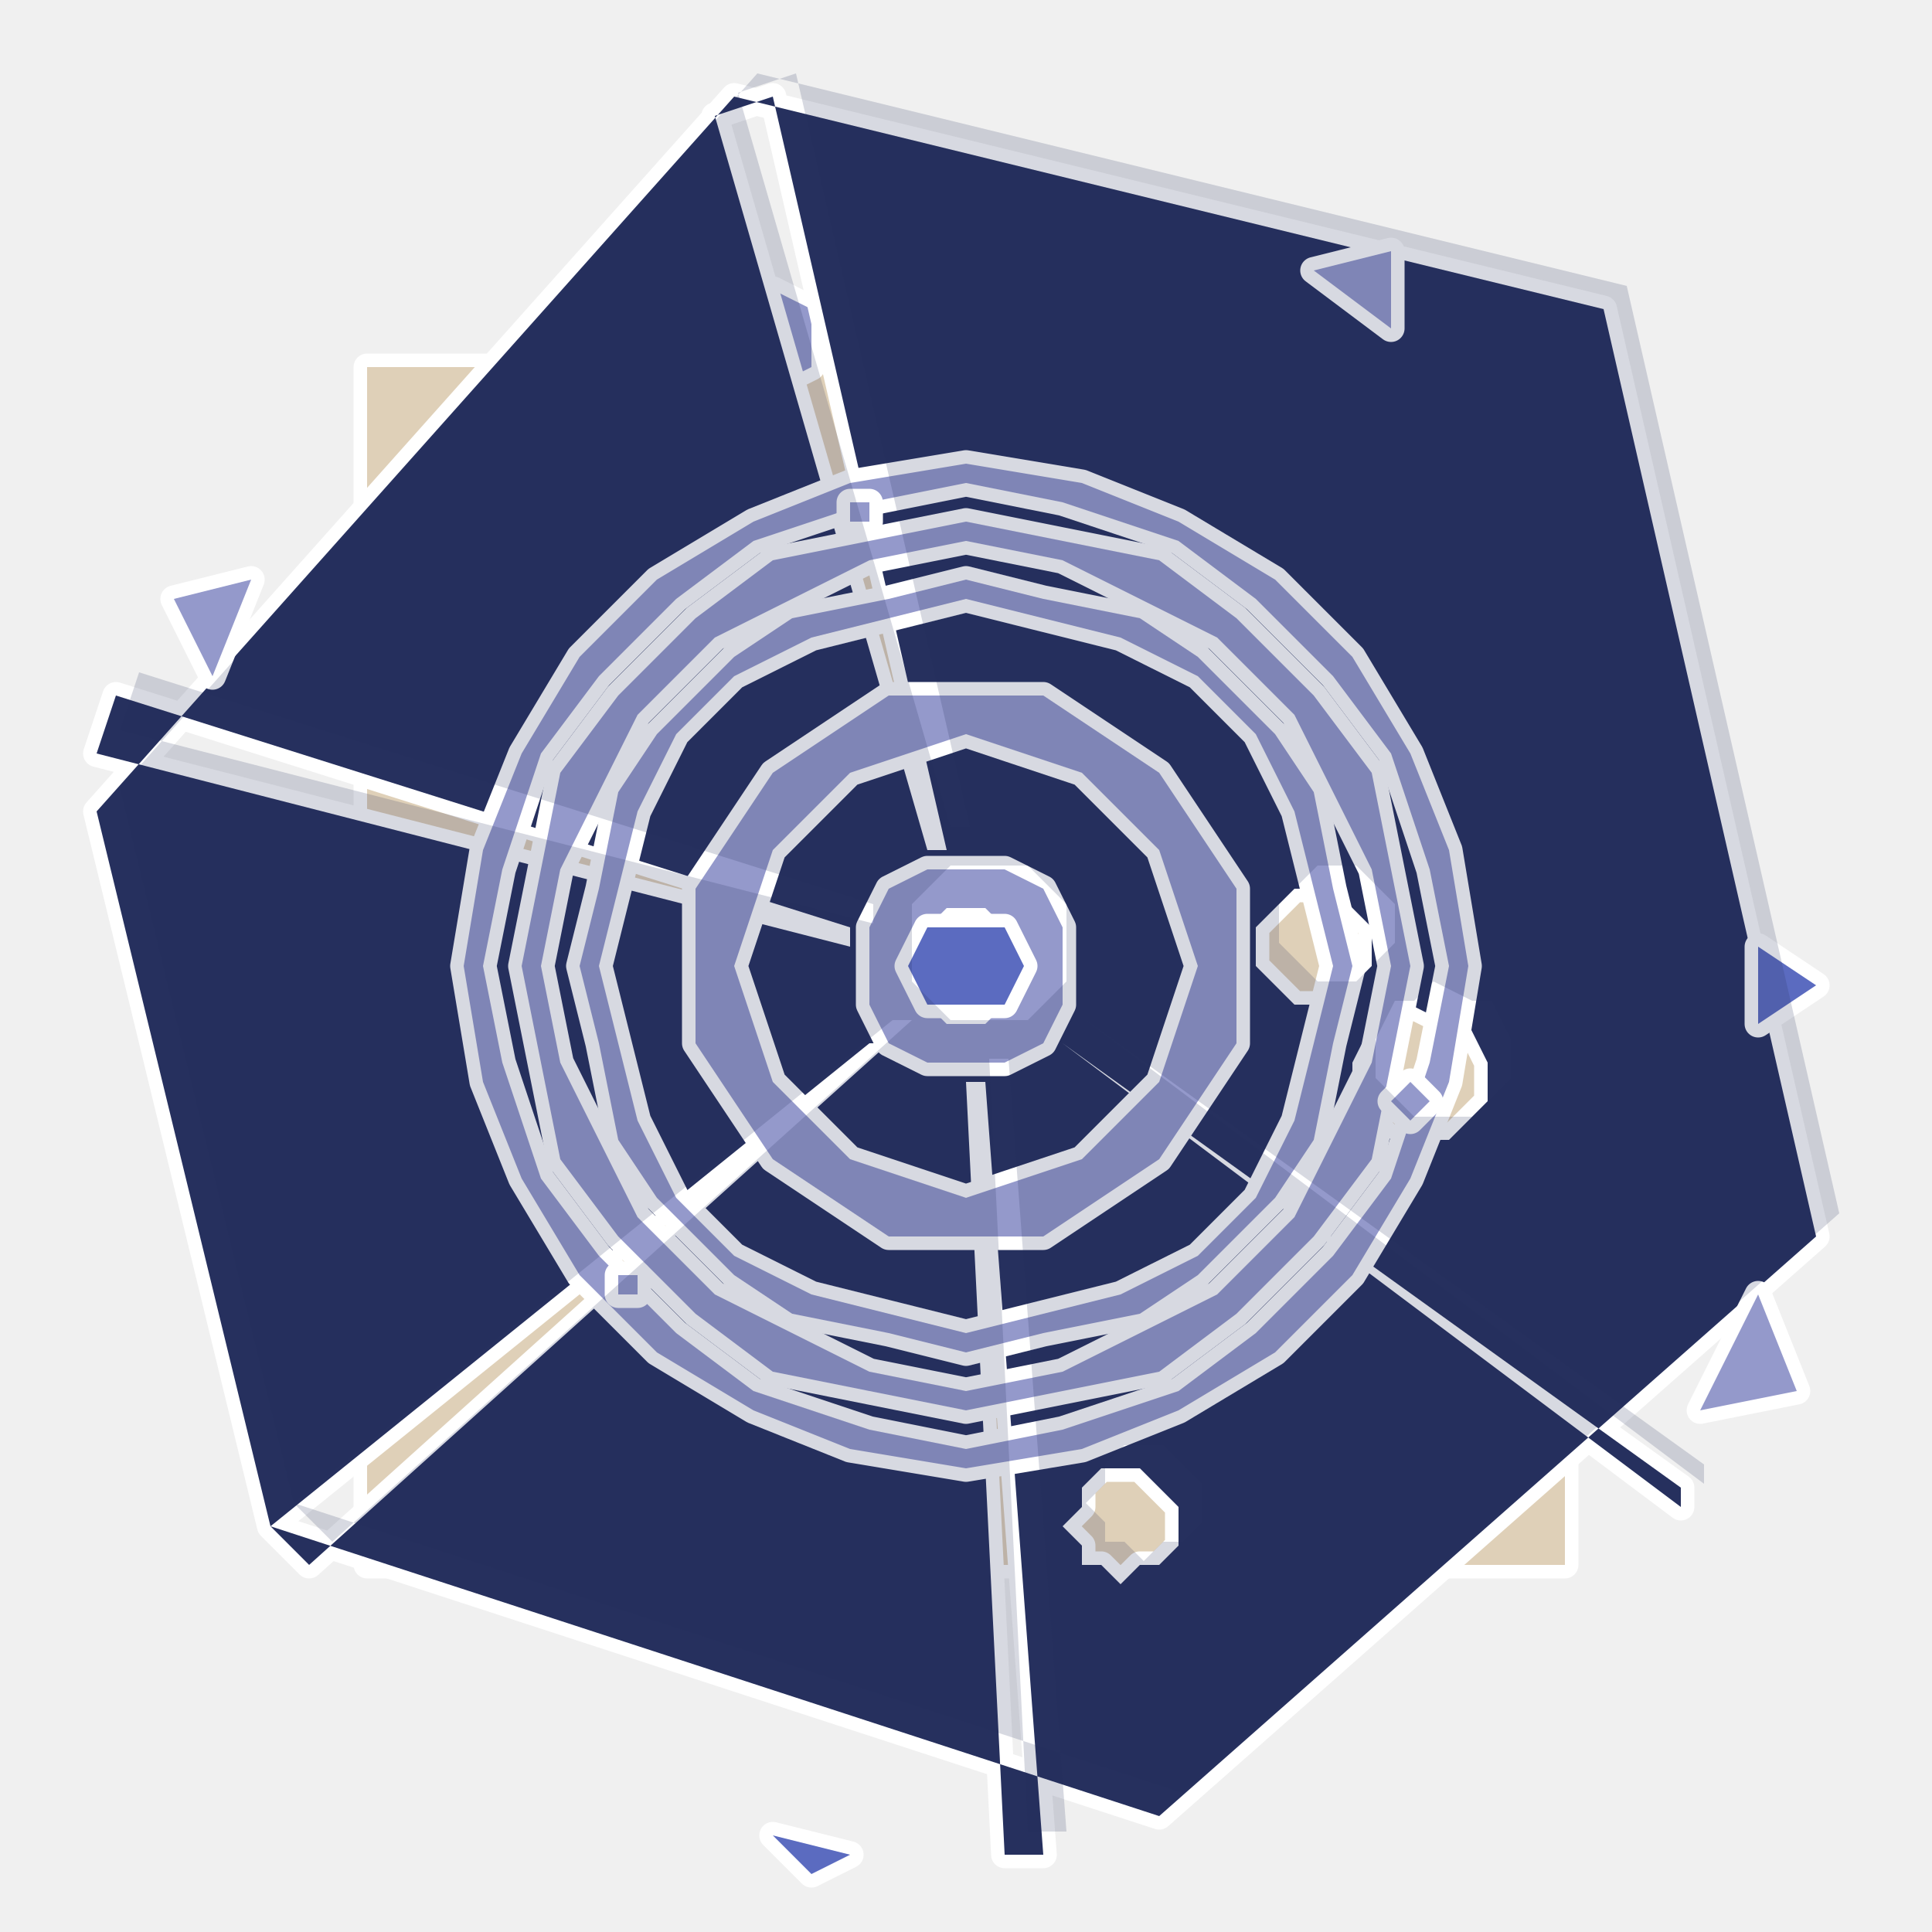
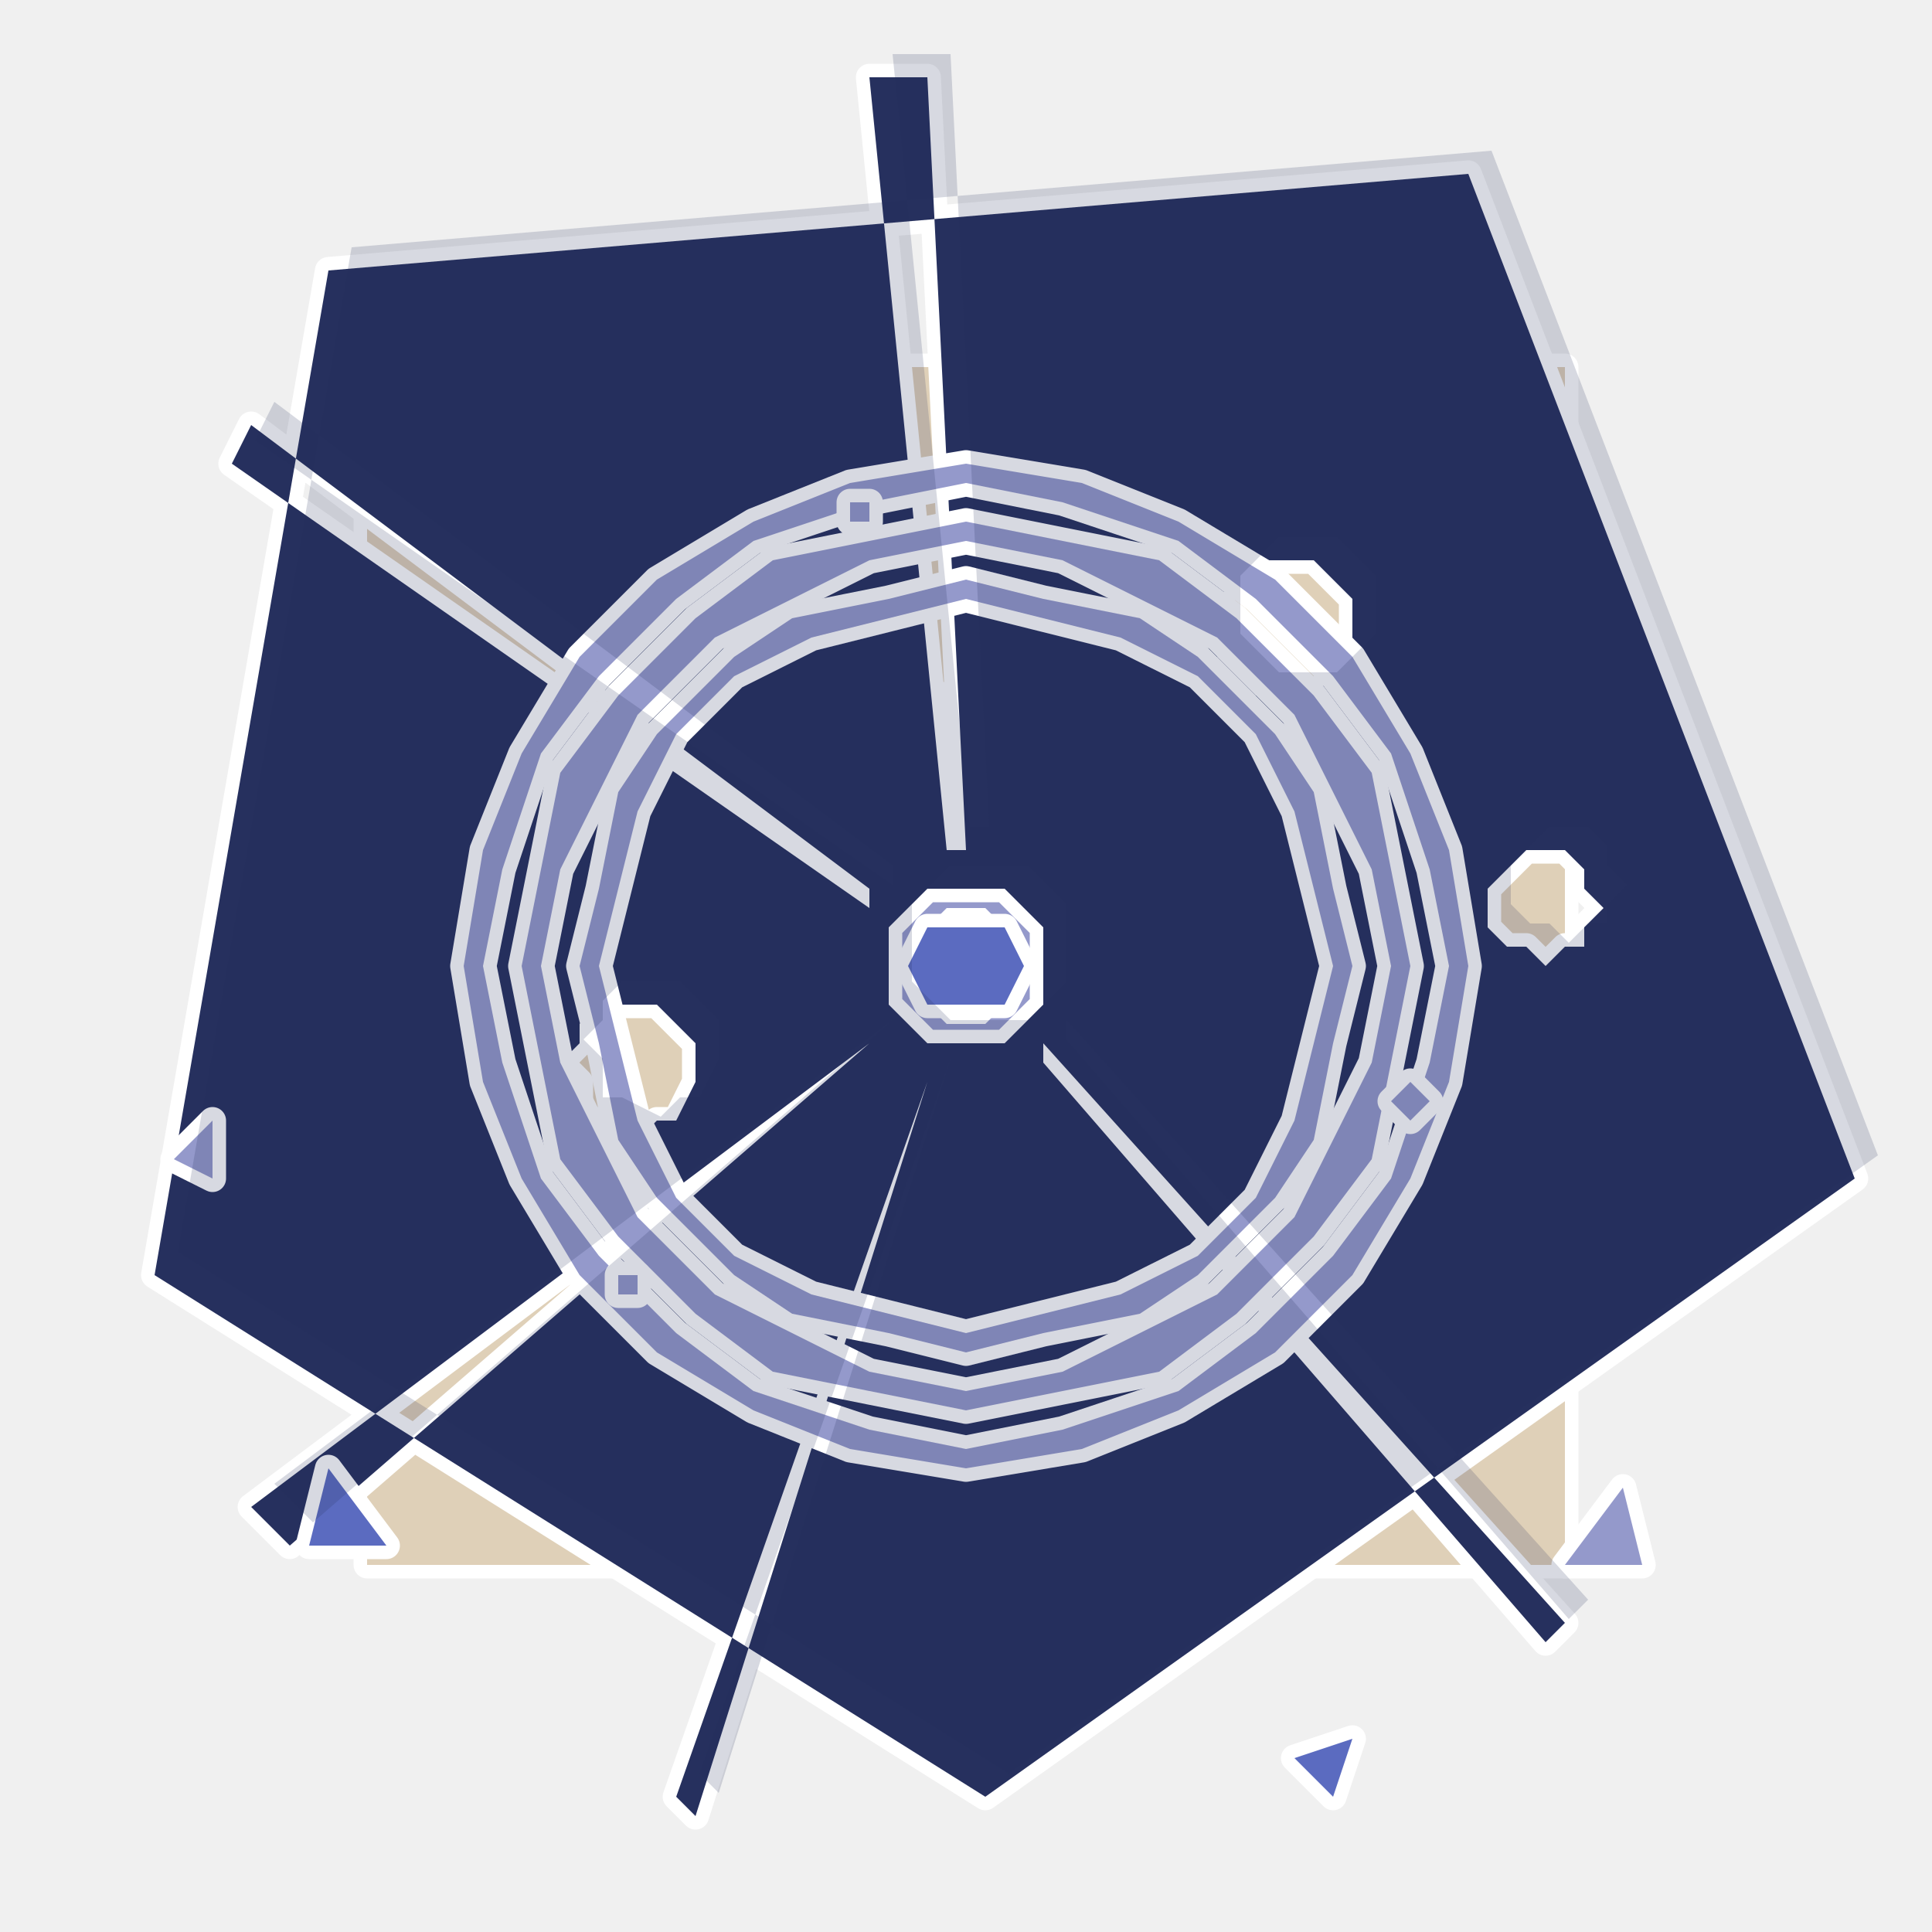
<svg xmlns="http://www.w3.org/2000/svg" viewBox="0 0 100 100" role="img" aria-label="@playform/ets-hook-dsh-replay-suggester - spike-star">
  <style>
		@media (prefers-reduced-motion: no-preference) {
			.ets-hook-dsh-replay-suggester-scene * { transform-box: view-box; transform-origin: 50% 50%; }
		.ets-hook-dsh-replay-suggester-counter { animation: ets-hook-dsh-replay-suggester-counter 26s linear -4s infinite; }
		@keyframes ets-hook-dsh-replay-suggester-counter { to { transform: rotate(-360deg); } }
		.ets-hook-dsh-replay-suggester-breathe { animation: ets-hook-dsh-replay-suggester-breathe 5s ease-in-out -4s infinite; }
		@keyframes ets-hook-dsh-replay-suggester-breathe { 50% { transform: scale(1.06); opacity: 0.85; } }
		.ets-hook-dsh-replay-suggester-fire { animation: ets-hook-dsh-replay-suggester-fire 3.1s ease-in-out infinite; }
		@keyframes ets-hook-dsh-replay-suggester-fire { 0%, 100% { opacity: 0.35; } 50% { opacity: 1; } }
		.ets-hook-dsh-replay-suggester-twinkle { animation: ets-hook-dsh-replay-suggester-twinkle 12s ease-in-out -4s infinite; }
		@keyframes ets-hook-dsh-replay-suggester-twinkle { 0%, 100% { transform: scale(0.94); opacity: 0.4; } 50% { transform: scale(1.06); opacity: 1; } }
		.ets-hook-dsh-replay-suggester-trace { animation: ets-hook-dsh-replay-suggester-trace 5s ease-in-out -4s infinite; }
		@keyframes ets-hook-dsh-replay-suggester-trace { 0%, 100% { transform: translate(0, 0); opacity: 1; } 50% { transform: translate(1.4px, -1.4px); opacity: 0.35; } }
		}
	</style>
  <defs>
    <path id="ets-hook-dsh-replay-suggester-0" d="M81,81 L19,81 L19,19 L81,19 Z" />
    <path id="ets-hook-dsh-replay-suggester-1" d="M42,17 L42,19 L40,20 L38,19 L38,17 L38,16 L40,15 L42,16 Z" />
    <path id="ets-hook-dsh-replay-suggester-2" d="M27,28 L26,29 L24,30 L23,29 L22,28 L23,26 L24,25 L26,26 Z" />
-     <path id="ets-hook-dsh-replay-suggester-3" d="M83,64 L83,66 L81,67 L79,66 L78,64 L79,63 L81,62 L83,63 Z" />
-     <path id="ets-hook-dsh-replay-suggester-4" d="M94,64 L60,94 L14,79 L5,42 L38,5 L83,16 Z M55,54 L87,77 L87,78 L55,54 Z M71,49 L71,50 L70,51 L69,52 L68,52 L67,52 L66,51 L65,50 L65,49 L65,48 L66,47 L67,46 L68,46 L69,46 L70,47 L71,48 Z M51,56 L54,96 L52,96 L50,56 Z M46,54 L16,81 L14,79 L45,54 Z M77,56 L77,57 L76,58 L75,59 L73,59 L72,59 L71,58 L70,57 L70,56 L70,55 L71,53 L72,53 L73,52 L75,53 L76,53 L77,55 Z M44,49 L5,39 L6,36 L44,48 Z M48,44 L37,6 L40,5 L49,44 Z M61,79 L61,80 L60,81 L59,81 L58,82 L57,81 L56,81 L56,80 L55,79 L56,78 L56,77 L57,76 L58,76 L59,76 L60,77 L61,78 Z M54,50 L54,52 L53,53 L52,54 L50,54 L48,54 L47,53 L46,52 L46,50 L46,48 L47,47 L48,46 L50,46 L52,46 L53,47 L54,48 Z" />
-     <path id="ets-hook-dsh-replay-suggester-5" d="M64,50 L64,54 L62,57 L60,60 L57,62 L54,64 L50,64 L46,64 L43,62 L40,60 L38,57 L36,54 L36,50 L36,46 L38,43 L40,40 L43,38 L46,36 L50,36 L54,36 L57,38 L60,40 L62,43 L64,46 Z M62,50 L61,53 L60,56 L58,58 L56,60 L53,61 L50,62 L47,61 L44,60 L42,58 L40,56 L39,53 L38,50 L39,47 L40,44 L42,42 L44,40 L47,39 L50,38 L53,39 L56,40 L58,42 L60,44 L61,47 Z" />
-     <path id="ets-hook-dsh-replay-suggester-6" d="M55,50 L55,52 L54,54 L52,55 L50,55 L48,55 L46,54 L45,52 L45,50 L45,48 L46,46 L48,45 L50,45 L52,45 L54,46 L55,48 Z M53,50 L53,51 L52,52 L51,53 L50,53 L49,53 L48,52 L47,51 L47,50 L47,49 L48,48 L49,47 L50,47 L51,47 L52,48 L53,49 Z" />
-     <path id="ets-hook-dsh-replay-suggester-7" d="M70,50 L69,54 L68,59 L66,62 L62,66 L59,68 L54,69 L50,70 L46,69 L41,68 L38,66 L34,62 L32,59 L31,54 L30,50 L31,46 L32,41 L34,38 L38,34 L41,32 L46,31 L50,30 L54,31 L59,32 L62,34 L66,38 L68,41 L69,46 Z M69,50 L68,54 L67,58 L65,62 L62,65 L58,67 L54,68 L50,69 L46,68 L42,67 L38,65 L35,62 L33,58 L32,54 L31,50 L32,46 L33,42 L35,38 L38,35 L42,33 L46,32 L50,31 L54,32 L58,33 L62,35 L65,38 L67,42 L68,46 Z" />
-     <path id="ets-hook-dsh-replay-suggester-8" d="M73,50 L72,55 L71,60 L68,64 L64,68 L60,71 L55,72 L50,73 L45,72 L40,71 L36,68 L32,64 L29,60 L28,55 L27,50 L28,45 L29,40 L32,36 L36,32 L40,29 L45,28 L50,27 L55,28 L60,29 L64,32 L68,36 L71,40 L72,45 Z M72,50 L71,55 L69,59 L67,63 L63,67 L59,69 L55,71 L50,72 L45,71 L41,69 L37,67 L33,63 L31,59 L29,55 L28,50 L29,45 L31,41 L33,37 L37,33 L41,31 L45,29 L50,28 L55,29 L59,31 L63,33 L67,37 L69,41 L71,45 Z" />
-     <path id="ets-hook-dsh-replay-suggester-9" d="M76,50 L75,56 L73,61 L70,66 L66,70 L61,73 L56,75 L50,76 L44,75 L39,73 L34,70 L30,66 L27,61 L25,56 L24,50 L25,44 L27,39 L30,34 L34,30 L39,27 L44,25 L50,24 L56,25 L61,27 L66,30 L70,34 L73,39 L75,44 Z M75,50 L74,55 L72,61 L69,65 L65,69 L61,72 L55,74 L50,75 L45,74 L39,72 L35,69 L31,65 L28,61 L26,55 L25,50 L26,45 L28,39 L31,35 L35,31 L39,28 L45,26 L50,25 L55,26 L61,28 L65,31 L69,35 L72,39 L74,45 Z" />
-     <path id="ets-hook-dsh-replay-suggester-10" d="M74,57 L73,58 L73,58 L72,57 L73,56 L73,56 Z" />
-     <path id="ets-hook-dsh-replay-suggester-11" d="M33,66 L33,67 L32,67 L32,66 L32,66 L33,66 Z" />
-     <path id="ets-hook-dsh-replay-suggester-12" d="M45,27 L45,27 L44,27 L44,27 L44,26 L45,26 Z" />
-     <path id="ets-hook-dsh-replay-suggester-13" d="M11,35 L9,31 L13,30 Z" />
-     <path id="ets-hook-dsh-replay-suggester-14" d="M91,49 L94,51 L91,53 Z" />
-     <path id="ets-hook-dsh-replay-suggester-15" d="M68,14 L72,13 L72,17 Z" />
-     <path id="ets-hook-dsh-replay-suggester-16" d="M44,96 L42,97 L40,95 Z" />
-     <path id="ets-hook-dsh-replay-suggester-17" d="M91,67 L93,72 L88,73 Z" />
-     <path id="ets-hook-dsh-replay-suggester-18" d="M53,50 L52,52 L51,52 L49,52 L48,52 L47,50 L48,48 L49,48 L51,48 L52,48 Z" />
+     <path id="ets-hook-dsh-replay-suggester-3" d="M64,50 L64,54 L62,57 L60,60 L57,62 L54,64 L50,64 L46,64 L43,62 L40,60 L38,57 L36,54 L36,50 L36,46 L38,43 L40,40 L43,38 L46,36 L50,36 L54,36 L57,38 L60,40 L62,43 L64,46 Z M62,50 L61,53 L60,56 L58,58 L56,60 L53,61 L50,62 L47,61 L44,60 L42,58 L40,56 L39,53 L38,50 L39,47 L40,44 L42,42 L44,40 L47,39 L50,38 L53,39 L56,40 L58,42 L60,44 L61,47 Z" />
+     <path id="ets-hook-dsh-replay-suggester-4" d="M55,50 L55,52 L54,54 L52,55 L50,55 L48,55 L46,54 L45,52 L45,50 L45,48 L46,46 L48,45 L50,45 L52,45 L54,46 L55,48 Z M53,50 L53,51 L52,52 L51,53 L50,53 L49,53 L48,52 L47,51 L47,50 L47,49 L48,48 L49,47 L50,47 L51,47 L52,48 L53,49 Z" />
+     <path id="ets-hook-dsh-replay-suggester-5" d="M96,61 L51,93 L8,66 L17,14 L76,9 Z M54,54 L81,84 L80,85 L54,55 Z M36,55 L36,56 L35,58 L34,58 L33,59 L31,58 L30,58 L30,56 L29,55 L30,54 L30,53 L31,52 L33,52 L34,52 L35,53 L36,54 Z M48,56 L36,94 L35,93 L48,56 Z M45,54 L15,80 L13,78 L45,54 Z M70,32 L70,34 L69,35 L68,36 L66,36 L65,36 L64,35 L63,34 L63,32 L63,31 L64,30 L65,29 L66,29 L68,29 L69,30 L70,31 Z M45,47 L12,24 L13,22 L45,46 Z M49,44 L45,4 L48,4 L50,44 Z M83,47 L82,48 L82,49 L81,49 L80,50 L79,49 L78,49 L77,48 L77,47 L77,46 L78,45 L79,44 L80,44 L81,44 L82,45 L82,46 Z M54,50 L54,52 L53,53 L52,54 L50,54 L48,54 L47,53 L46,52 L46,50 L46,48 L47,47 L48,46 L50,46 L52,46 L53,47 L54,48 Z" />
+     <path id="ets-hook-dsh-replay-suggester-6" d="M70,50 L69,54 L68,59 L66,62 L62,66 L59,68 L54,69 L50,70 L46,69 L41,68 L38,66 L34,62 L32,59 L31,54 L30,50 L31,46 L32,41 L34,38 L38,34 L41,32 L46,31 L50,30 L54,31 L59,32 L62,34 L66,38 L68,41 L69,46 Z M69,50 L68,54 L67,58 L65,62 L62,65 L58,67 L54,68 L50,69 L46,68 L42,67 L38,65 L35,62 L33,58 L32,54 L31,50 L32,46 L33,42 L35,38 L38,35 L42,33 L46,32 L50,31 L54,32 L58,33 L62,35 L65,38 L67,42 L68,46 Z" />
+     <path id="ets-hook-dsh-replay-suggester-7" d="M73,50 L72,55 L71,60 L68,64 L64,68 L60,71 L55,72 L50,73 L45,72 L40,71 L36,68 L32,64 L29,60 L28,55 L27,50 L28,45 L29,40 L32,36 L36,32 L40,29 L45,28 L50,27 L55,28 L60,29 L64,32 L68,36 L71,40 L72,45 Z M72,50 L71,55 L69,59 L67,63 L63,67 L59,69 L55,71 L50,72 L45,71 L41,69 L37,67 L33,63 L31,59 L29,55 L28,50 L29,45 L31,41 L33,37 L37,33 L41,31 L45,29 L50,28 L55,29 L59,31 L63,33 L67,37 L69,41 L71,45 Z" />
+     <path id="ets-hook-dsh-replay-suggester-8" d="M76,50 L75,56 L73,61 L70,66 L66,70 L61,73 L56,75 L50,76 L44,75 L39,73 L34,70 L30,66 L27,61 L25,56 L24,50 L25,44 L27,39 L30,34 L34,30 L39,27 L44,25 L50,24 L56,25 L61,27 L66,30 L70,34 L73,39 L75,44 Z M75,50 L74,55 L72,61 L69,65 L65,69 L61,72 L55,74 L50,75 L45,74 L39,72 L35,69 L31,65 L28,61 L26,55 L25,50 L26,45 L28,39 L31,35 L35,31 L39,28 L45,26 L50,25 L55,26 L61,28 L65,31 L69,35 L72,39 L74,45 Z" />
+     <path id="ets-hook-dsh-replay-suggester-9" d="M74,57 L73,58 L73,58 L72,57 L73,56 L73,56 Z" />
+     <path id="ets-hook-dsh-replay-suggester-10" d="M33,66 L33,67 L32,67 L32,66 L32,66 L33,66 Z" />
+     <path id="ets-hook-dsh-replay-suggester-11" d="M45,27 L45,27 L44,27 L44,27 L44,26 L45,26 Z" />
+     <path id="ets-hook-dsh-replay-suggester-12" d="M84,77 L85,81 L81,81 Z" />
+     <path id="ets-hook-dsh-replay-suggester-13" d="M20,80 L16,80 L17,76 Z" />
+     <path id="ets-hook-dsh-replay-suggester-14" d="M11,61 L9,60 L11,58 Z" />
+     <path id="ets-hook-dsh-replay-suggester-15" d="M70,90 L69,93 L67,91 Z" />
+     <path id="ets-hook-dsh-replay-suggester-16" d="M53,50 L52,52 L51,52 L49,52 L48,52 L47,50 L48,48 L49,48 L51,48 L52,48 Z" />
  </defs>
  <g class="ets-hook-dsh-replay-suggester-scene">
    <g fill="#DFD0B8" fill-opacity="1" fill-rule="evenodd" stroke="#ffffff" stroke-width="1.4" stroke-linejoin="round" paint-order="stroke fill">
      <use class="ets-hook-dsh-replay-suggester-breathe" href="#ets-hook-dsh-replay-suggester-0" />
    </g>
    <g fill="#9499CB" fill-opacity="1" fill-rule="evenodd" stroke="#ffffff" stroke-width="1.4" stroke-linejoin="round" paint-order="stroke fill">
      <use class="ets-hook-dsh-replay-suggester-fire" style="animation-delay:-4.00s" href="#ets-hook-dsh-replay-suggester-1" />
      <use class="ets-hook-dsh-replay-suggester-fire" style="animation-delay:-4.18s" href="#ets-hook-dsh-replay-suggester-2" />
-       <use class="ets-hook-dsh-replay-suggester-fire" style="animation-delay:-4.36s" href="#ets-hook-dsh-replay-suggester-3" />
+       <use class="ets-hook-dsh-replay-suggester-breathe" href="#ets-hook-dsh-replay-suggester-3" />
+       <use class="ets-hook-dsh-replay-suggester-breathe" href="#ets-hook-dsh-replay-suggester-4" />
    </g>
    <g fill="#26305E" fill-opacity="1" fill-rule="evenodd" stroke="#ffffff" stroke-width="1.4" stroke-linejoin="round" paint-order="stroke fill">
-       <use href="#ets-hook-dsh-replay-suggester-4" />
+       <use href="#ets-hook-dsh-replay-suggester-5" />
    </g>
    <g fill="#9499CB" fill-opacity="1" fill-rule="evenodd" stroke="#ffffff" stroke-width="1.4" stroke-linejoin="round" paint-order="stroke fill">
-       <use class="ets-hook-dsh-replay-suggester-breathe" href="#ets-hook-dsh-replay-suggester-5" />
      <use class="ets-hook-dsh-replay-suggester-breathe" href="#ets-hook-dsh-replay-suggester-6" />
      <use class="ets-hook-dsh-replay-suggester-breathe" href="#ets-hook-dsh-replay-suggester-7" />
      <use class="ets-hook-dsh-replay-suggester-breathe" href="#ets-hook-dsh-replay-suggester-8" />
-       <use class="ets-hook-dsh-replay-suggester-breathe" href="#ets-hook-dsh-replay-suggester-9" />
+       <use class="ets-hook-dsh-replay-suggester-counter" href="#ets-hook-dsh-replay-suggester-9" />
      <use class="ets-hook-dsh-replay-suggester-counter" href="#ets-hook-dsh-replay-suggester-10" />
      <use class="ets-hook-dsh-replay-suggester-counter" href="#ets-hook-dsh-replay-suggester-11" />
-       <use class="ets-hook-dsh-replay-suggester-counter" href="#ets-hook-dsh-replay-suggester-12" />
+       <use class="ets-hook-dsh-replay-suggester-twinkle" href="#ets-hook-dsh-replay-suggester-12" />
+     </g>
+     <g fill="#5B6BC0" fill-opacity="1" fill-rule="evenodd" stroke="#ffffff" stroke-width="1.4" stroke-linejoin="round" paint-order="stroke fill">
      <use class="ets-hook-dsh-replay-suggester-twinkle" href="#ets-hook-dsh-replay-suggester-13" />
    </g>
-     <g fill="#5B6BC0" fill-opacity="1" fill-rule="evenodd" stroke="#ffffff" stroke-width="1.4" stroke-linejoin="round" paint-order="stroke fill">
+     <g fill="#9499CB" fill-opacity="1" fill-rule="evenodd" stroke="#ffffff" stroke-width="1.4" stroke-linejoin="round" paint-order="stroke fill">
      <use class="ets-hook-dsh-replay-suggester-twinkle" href="#ets-hook-dsh-replay-suggester-14" />
    </g>
-     <g fill="#9499CB" fill-opacity="1" fill-rule="evenodd" stroke="#ffffff" stroke-width="1.4" stroke-linejoin="round" paint-order="stroke fill">
+     <g fill="#5B6BC0" fill-opacity="1" fill-rule="evenodd" stroke="#ffffff" stroke-width="1.4" stroke-linejoin="round" paint-order="stroke fill">
      <use class="ets-hook-dsh-replay-suggester-twinkle" href="#ets-hook-dsh-replay-suggester-15" />
-     </g>
-     <g fill="#5B6BC0" fill-opacity="1" fill-rule="evenodd" stroke="#ffffff" stroke-width="1.4" stroke-linejoin="round" paint-order="stroke fill">
-       <use class="ets-hook-dsh-replay-suggester-twinkle" href="#ets-hook-dsh-replay-suggester-16" />
-     </g>
-     <g fill="#9499CB" fill-opacity="1" fill-rule="evenodd" stroke="#ffffff" stroke-width="1.4" stroke-linejoin="round" paint-order="stroke fill">
-       <use class="ets-hook-dsh-replay-suggester-twinkle" href="#ets-hook-dsh-replay-suggester-17" />
-     </g>
-     <g fill="#5B6BC0" fill-opacity="1" fill-rule="evenodd" stroke="#ffffff" stroke-width="1.4" stroke-linejoin="round" paint-order="stroke fill">
-       <use class="ets-hook-dsh-replay-suggester-breathe" href="#ets-hook-dsh-replay-suggester-18" />
+       <use class="ets-hook-dsh-replay-suggester-breathe" href="#ets-hook-dsh-replay-suggester-16" />
    </g>
    <g class="ets-hook-dsh-replay-suggester-trace" fill="#26305E" fill-opacity="0.18" fill-rule="evenodd" stroke="none">
      <g transform="translate(1.2,-1.2)">
-         <use href="#ets-hook-dsh-replay-suggester-4" />
+         <use href="#ets-hook-dsh-replay-suggester-5" />
      </g>
    </g>
  </g>
</svg>
